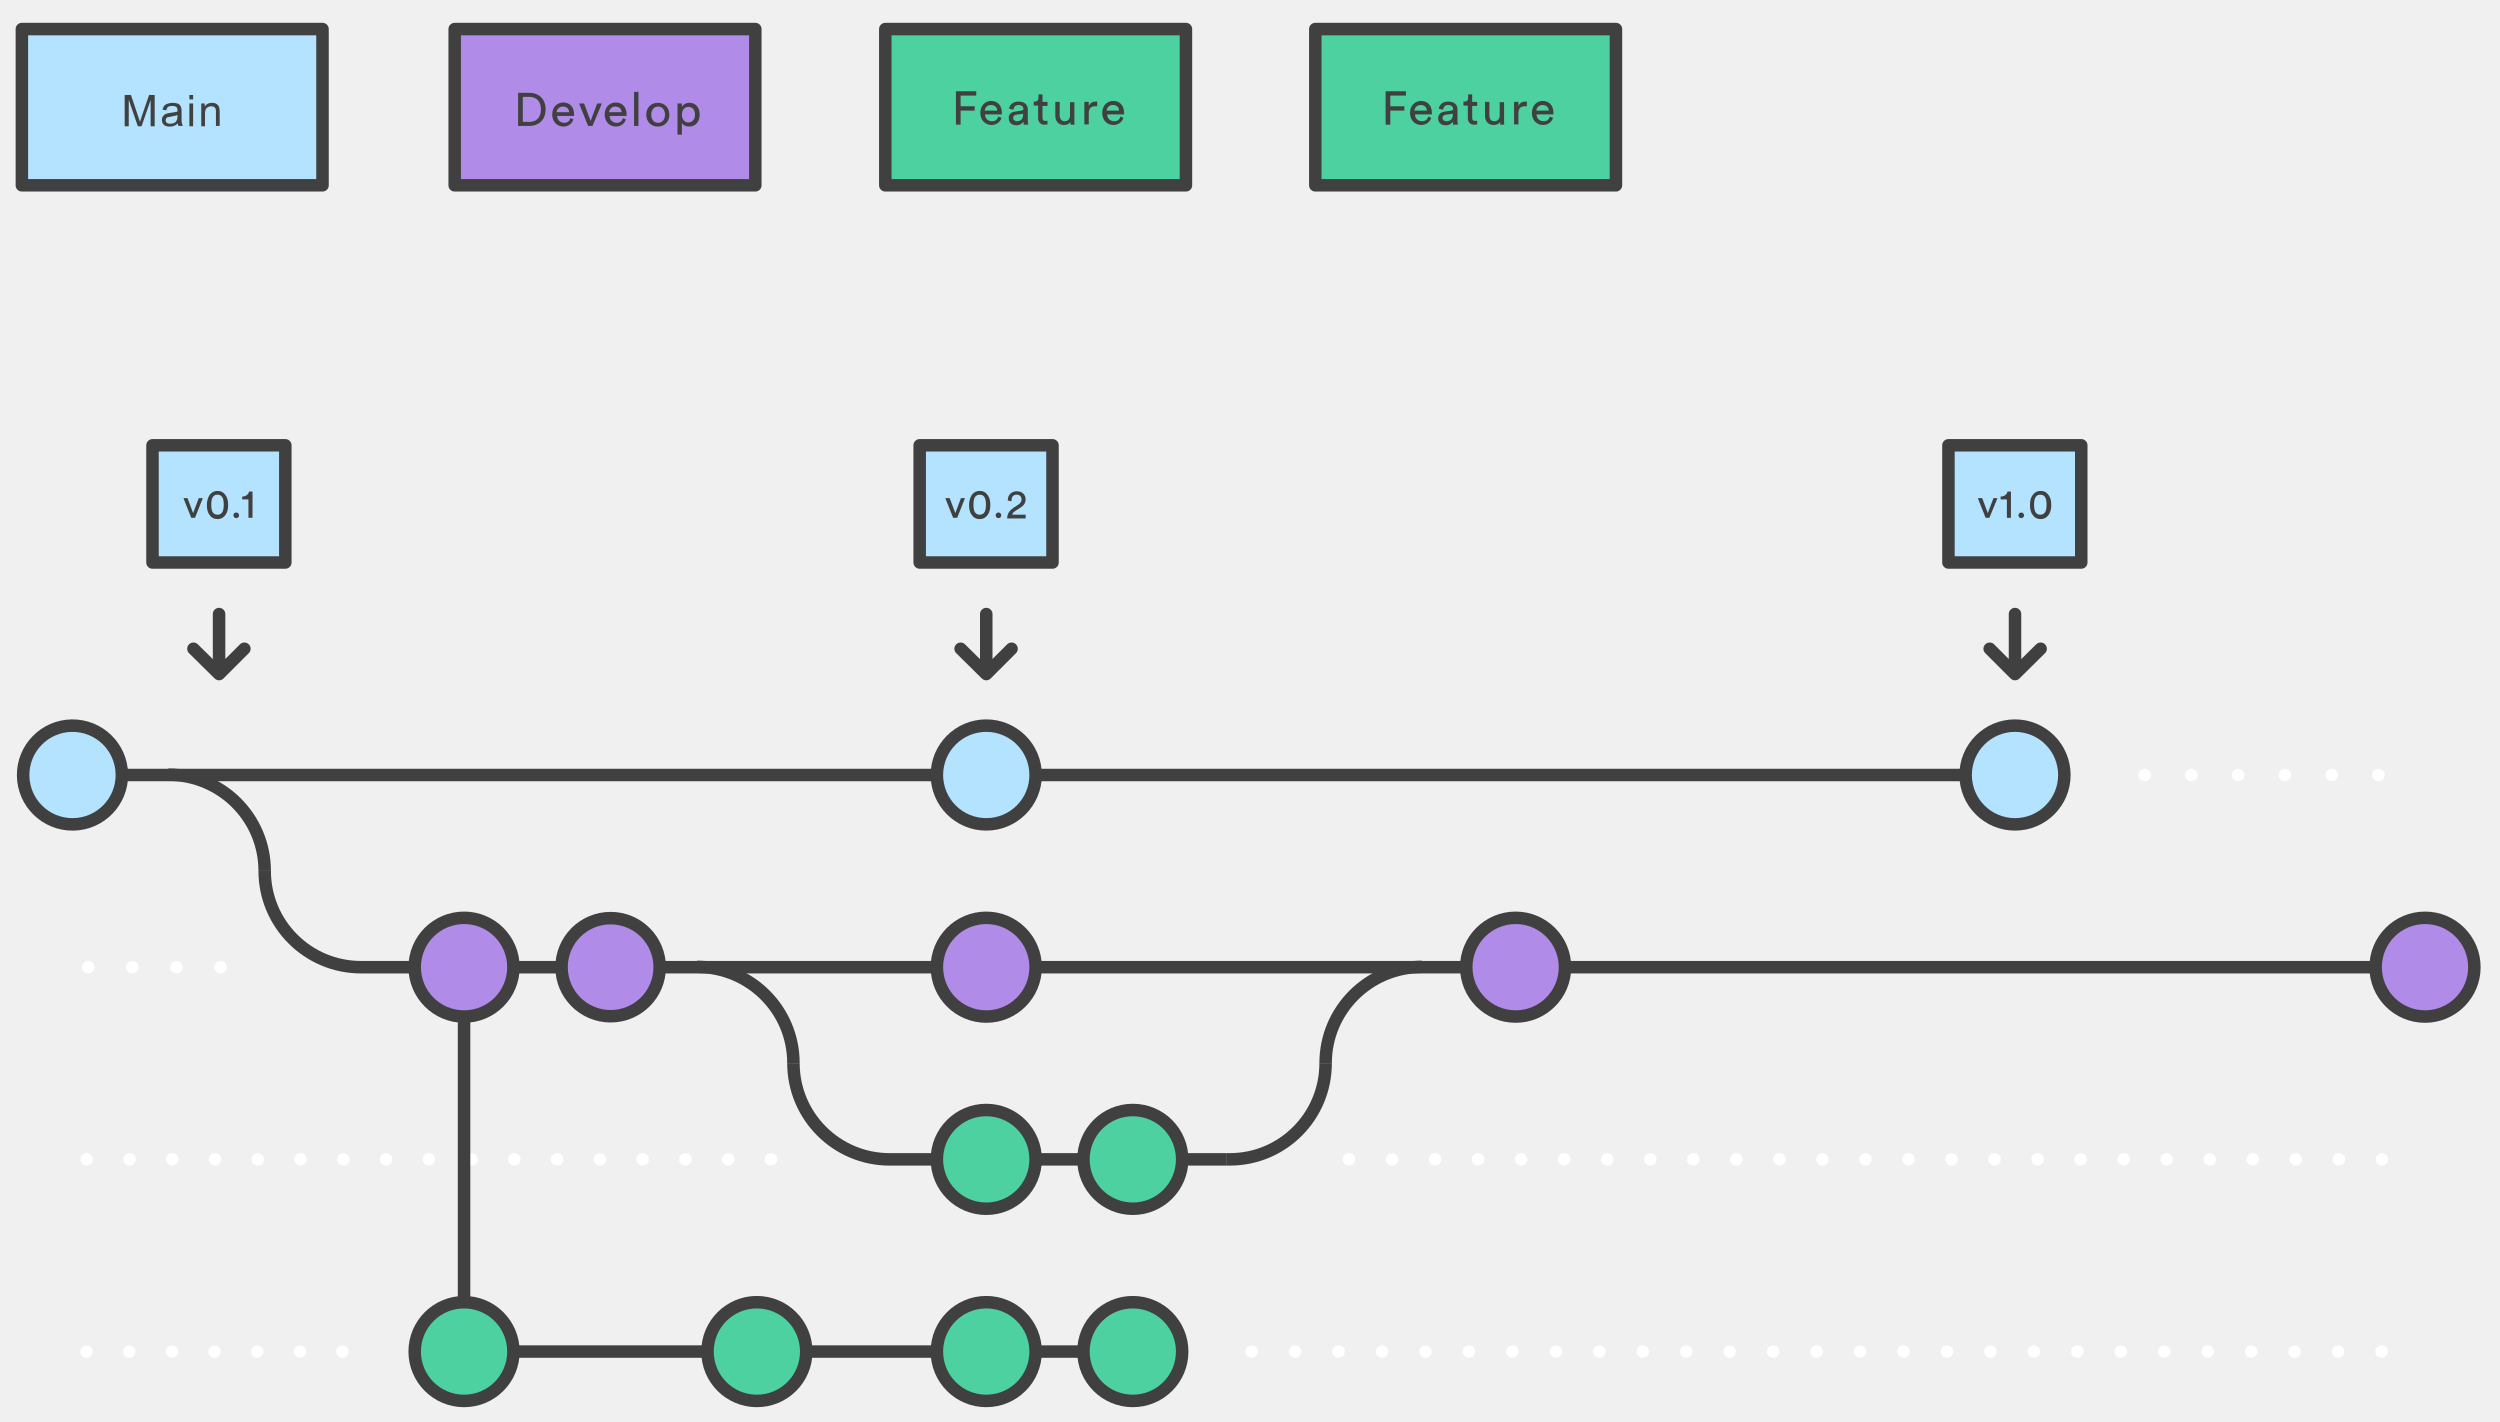
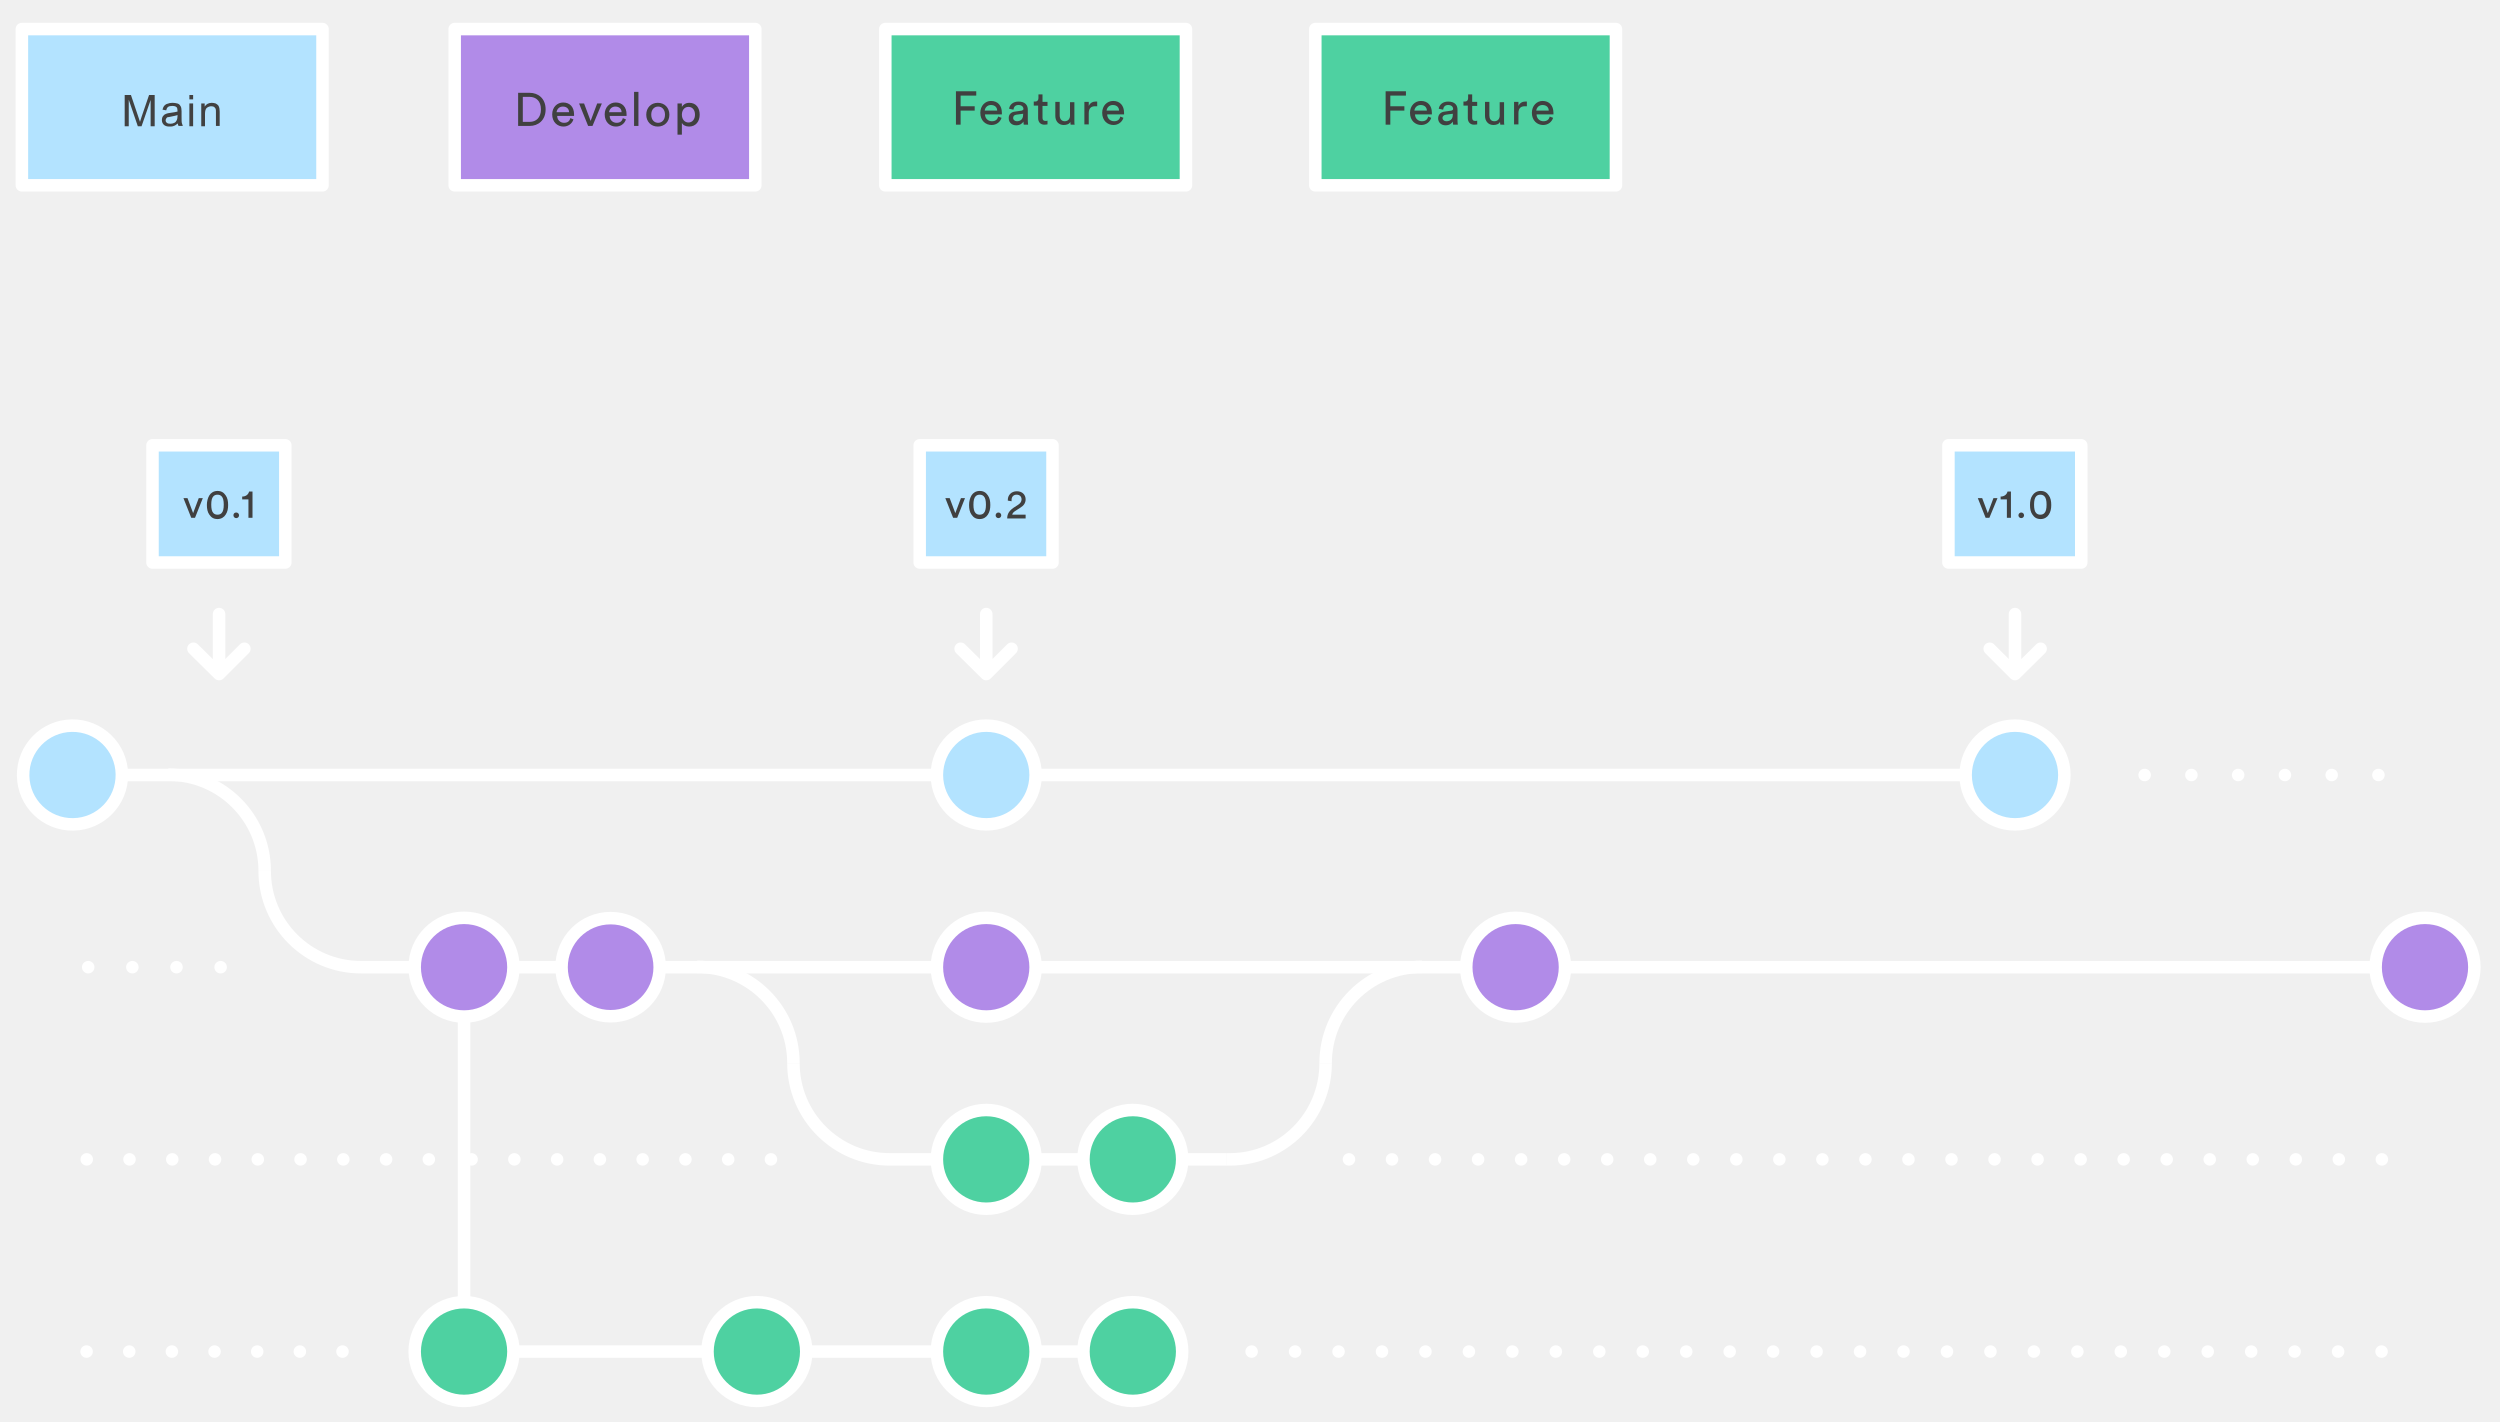
<svg xmlns="http://www.w3.org/2000/svg" version="1.1" id="Lager_1" x="0px" y="0px" viewBox="0 0 800 455" style="enable-background:new 0 0 800 455;" xml:space="preserve">
  <style type="text/css">
	.st0{fill:#404040;}
- 	.st1{fill:#B18BE8;stroke:#404040;stroke-width:4;stroke-linecap:round;stroke-linejoin:round;stroke-miterlimit:10;}
- 	.st2{fill:#4ED1A1;stroke:#404040;stroke-width:4;stroke-linecap:round;stroke-linejoin:round;stroke-miterlimit:10;}
- 	.st3{fill:none;stroke:#404040;stroke-width:4;stroke-miterlimit:10;}
- 	.st4{fill:#4ED1A1;stroke:#404040;stroke-width:4;stroke-miterlimit:10;}
- 	.st5{fill:#B18BE8;stroke:#404040;stroke-width:4;stroke-miterlimit:10;}
+ 	.st1{fill:#B18BE8;stroke:#ffffff;stroke-width:4;stroke-linecap:round;stroke-linejoin:round;stroke-miterlimit:10;}
+ 	.st2{fill:#4ED1A1;stroke:#ffffff;stroke-width:4;stroke-linecap:round;stroke-linejoin:round;stroke-miterlimit:10;}
+ 	.st3{fill:none;stroke:#ffffff;stroke-width:4;stroke-miterlimit:10;}
+ 	.st4{fill:#4ED1A1;stroke:#ffffff;stroke-width:4;stroke-miterlimit:10;}
+ 	.st5{fill:#B18BE8;stroke:#ffffff;stroke-width:4;stroke-miterlimit:10;}
	.st6{fill:none;stroke:#ffffff;stroke-width:4;stroke-linecap:round;stroke-linejoin:round;stroke-dasharray:0,14.124;}
	.st7{fill:none;stroke:#ffffff;stroke-width:4;stroke-linecap:round;stroke-linejoin:round;}
	.st8{fill:none;stroke:#ffffff;stroke-width:4;stroke-linecap:round;stroke-linejoin:round;stroke-dasharray:0,14.963;}
- 	.st9{fill:#B3E3FF;stroke:#404040;stroke-width:4;stroke-miterlimit:10;}
- 	.st10{fill:#B3E3FF;stroke:#404040;stroke-width:4;stroke-linecap:round;stroke-linejoin:round;stroke-miterlimit:10;}
- 	.st11{fill:none;stroke:#404040;stroke-width:4;stroke-linecap:round;stroke-linejoin:round;stroke-miterlimit:10;}
+ 	.st9{fill:#B3E3FF;stroke:#ffffff;stroke-width:4;stroke-miterlimit:10;}
+ 	.st10{fill:#B3E3FF;stroke:#ffffff;stroke-width:4;stroke-linecap:round;stroke-linejoin:round;stroke-miterlimit:10;}
+ 	.st11{fill:none;stroke:#ffffff;stroke-width:4;stroke-linecap:round;stroke-linejoin:round;stroke-miterlimit:10;}
	.st12{fill:none;stroke:#ffffff;stroke-width:4;stroke-linecap:round;stroke-linejoin:round;stroke-dasharray:0,13.684;}
	.st13{fill:none;stroke:#ffffff;stroke-width:4;stroke-linecap:round;stroke-linejoin:round;stroke-dasharray:0,13.772;}
	.st14{fill:none;stroke:#ffffff;stroke-width:4;stroke-linecap:round;stroke-linejoin:round;stroke-dasharray:0,13.649;}
	.st15{fill:none;stroke:#ffffff;stroke-width:4;stroke-linecap:round;stroke-linejoin:round;stroke-dasharray:0,13.907;}
	.st16{fill:#414141;}
</style>
  <path class="st0" d="M150.8,35.9h-1.6v4.3h-1.5V29.7h4c2,0,3.3,1.4,3.3,3.2c0,1.5-1,2.7-2.6,3l2.5,4.5h-1.7L150.8,35.9z M151.5,34.6  c1.2,0,2-0.7,2-1.8s-0.8-1.8-2-1.8h-2.2v3.6H151.5z M163.6,38.2c-0.4,1.3-1.6,2.3-3.2,2.3c-1.9,0-3.6-1.4-3.6-3.9  c0-2.3,1.6-3.8,3.5-3.8c2.2,0,3.5,1.5,3.5,3.8v0.5h-5.4c0,1.3,1,2.2,2.2,2.2s1.8-0.6,2-1.5L163.6,38.2z M162.2,35.9  c0-1-0.7-1.8-2-1.8c-1.2,0-1.9,0.9-2,1.8H162.2z M166.2,40.3V29.4h1.4v10.9H166.2z M177,38.2c-0.4,1.3-1.6,2.3-3.2,2.3  c-1.9,0-3.6-1.4-3.6-3.9c0-2.3,1.6-3.8,3.4-3.8c2.2,0,3.5,1.5,3.5,3.8v0.5h-5.4c0,1.3,1,2.2,2.2,2.2s1.8-0.6,2-1.5L177,38.2z   M175.6,35.9c0-1-0.7-1.8-2-1.8c-1.2,0-1.9,0.9-2,1.8H175.6z M181.4,36.2l1.9-0.3c0.4-0.1,0.6-0.3,0.6-0.5c0-0.7-0.5-1.3-1.6-1.3  c-1,0-1.5,0.6-1.6,1.5l-1.4-0.3c0.2-1.4,1.4-2.3,3-2.3c2.2,0,3,1.2,3,2.6v3.6c0,0.6,0.1,1,0.1,1.2H184c0-0.2-0.1-0.5-0.1-1  c-0.3,0.5-1,1.2-2.3,1.2c-1.5,0-2.4-1-2.4-2.2C179.2,37.1,180.1,36.3,181.4,36.2z M183.9,37.2v-0.3l-2.2,0.3c-0.6,0.1-1,0.4-1,1.1  c0,0.5,0.4,1,1.2,1C182.9,39.3,183.9,38.8,183.9,37.2z M188.8,38c0.1,0.8,0.7,1.3,1.7,1.3c0.8,0,1.2-0.4,1.2-1  c0-0.4-0.3-0.8-0.9-0.9l-1.2-0.3c-1.1-0.2-1.8-1-1.8-2c0-1.2,1.2-2.3,2.6-2.3c2,0,2.6,1.3,2.7,1.9l-1.2,0.5  c-0.1-0.4-0.4-1.2-1.5-1.2c-0.7,0-1.2,0.5-1.2,1c0,0.4,0.3,0.8,0.8,0.9l1.2,0.3c1.3,0.3,2,1.1,2,2.1s-0.9,2.2-2.6,2.2  c-2,0-2.8-1.3-2.9-2.1L188.8,38L188.8,38z M202,38.2c-0.4,1.3-1.6,2.3-3.2,2.3c-1.9,0-3.6-1.4-3.6-3.9c0-2.3,1.6-3.8,3.5-3.8  c2.2,0,3.5,1.5,3.5,3.8v0.5h-5.4c0,1.3,1,2.2,2.2,2.2s1.8-0.6,2-1.5L202,38.2z M200.5,35.9c0-1-0.7-1.8-2-1.8c-1.2,0-1.9,0.9-2,1.8  H200.5z" />
  <path class="st1" d="M145.5,9.3h96.2v50h-96.2V9.3z" />
  <path class="st0" d="M165.8,40.3V29.7h3.7c2.7,0,5.1,1.8,5.1,5.3s-2.4,5.3-5.1,5.3H165.8z M169.5,39c2,0,3.6-1.3,3.6-4s-1.6-4-3.6-4  h-2.2v8H169.5z M183.5,38.2c-0.4,1.3-1.6,2.3-3.2,2.3c-1.9,0-3.6-1.4-3.6-3.9c0-2.3,1.6-3.8,3.5-3.8c2.2,0,3.5,1.5,3.5,3.8v0.5h-5.4  c0,1.3,1,2.2,2.2,2.2s1.8-0.6,2-1.5L183.5,38.2z M182.1,35.9c0-1-0.7-1.8-2-1.8c-1.2,0-1.9,0.9-2,1.8H182.1z M189.6,40.3h-1.4  l-2.9-7.2h1.6l2.1,5.6l2.1-5.6h1.5L189.6,40.3L189.6,40.3z M200.3,38.2c-0.4,1.3-1.6,2.3-3.2,2.3c-1.9,0-3.6-1.4-3.6-3.9  c0-2.3,1.6-3.8,3.5-3.8c2.2,0,3.5,1.5,3.5,3.8v0.5h-5.4c0,1.3,1,2.2,2.2,2.2s1.8-0.6,2-1.5L200.3,38.2z M198.9,35.9  c0-1-0.7-1.8-2-1.8c-1.2,0-1.9,0.9-2,1.8H198.9z M202.9,40.3V29.4h1.4v10.9H202.9z M214.2,36.7c0,2.2-1.5,3.8-3.7,3.8  s-3.7-1.6-3.7-3.8s1.5-3.8,3.7-3.8S214.2,34.5,214.2,36.7z M212.8,36.7c0-1.7-1-2.6-2.2-2.6s-2.2,0.9-2.2,2.6c0,1.7,1,2.6,2.2,2.6  S212.8,38.4,212.8,36.7z M216.8,43.1v-10h1.4v1.1c0.4-0.7,1.2-1.3,2.4-1.3c2.2,0,3.3,1.7,3.3,3.8s-1.2,3.8-3.4,3.8  c-1.1,0-2-0.5-2.3-1.2v3.8C218.2,43.1,216.8,43.1,216.8,43.1z M220.3,34.2c-1.3,0-2.1,1.1-2.1,2.5c0,1.5,0.9,2.5,2.1,2.5  c1.3,0,2.1-1.1,2.1-2.5C222.4,35.2,221.6,34.2,220.3,34.2z" />
  <path class="st2" d="M283.3,9.3h96.2v50h-96.2V9.3z" />
  <path class="st0" d="M305.9,39.8V29.2h6.5v1.4h-5V34h4.5v1.4h-4.5v4.5h-1.5V39.8z M320.5,37.7c-0.4,1.3-1.6,2.3-3.2,2.3  c-1.9,0-3.6-1.4-3.6-3.9c0-2.3,1.6-3.8,3.4-3.8c2.2,0,3.5,1.5,3.5,3.8v0.5h-5.4c0,1.3,1,2.2,2.2,2.2s1.8-0.6,2-1.5L320.5,37.7z   M319.1,35.4c0-1-0.7-1.8-2-1.8c-1.2,0-1.9,0.9-2,1.8H319.1z M324.9,35.7l2-0.3c0.4-0.1,0.6-0.3,0.6-0.5c0-0.7-0.5-1.3-1.6-1.3  c-1,0-1.5,0.6-1.6,1.5l-1.4-0.3c0.2-1.4,1.4-2.3,3-2.3c2.2,0,3,1.2,3,2.6v3.6c0,0.6,0.1,1,0.1,1.2h-1.4c0-0.2-0.1-0.5-0.1-1  c-0.3,0.5-1,1.2-2.3,1.2c-1.5,0-2.4-1-2.4-2.2C322.7,36.6,323.6,35.8,324.9,35.7L324.9,35.7z M327.4,36.7v-0.3l-2.2,0.3  c-0.6,0.1-1,0.4-1,1.1c0,0.5,0.5,1,1.2,1C326.4,38.8,327.4,38.3,327.4,36.7z M333.6,32.6h1.6v1.3h-1.6v3.8c0,0.7,0.3,1,1,1  c0.2,0,0.4,0,0.6-0.1v1.2c-0.1,0-0.5,0.1-1,0.1c-1.2,0-2-0.8-2-2.1v-4h-1.4v-1.3h0.4c0.8,0,1.1-0.5,1.1-1.1v-1.2h1.3V32.6z   M340.4,40c-1.7,0-2.7-1.3-2.7-2.9v-4.5h1.4v4.3c0,1,0.5,1.9,1.6,1.9s1.7-0.8,1.7-1.8v-4.3h1.4v5.9c0,0.6,0,1.1,0.1,1.3h-1.3  c0-0.2-0.1-0.6-0.1-0.9C342.2,39.7,341.3,40,340.4,40z M351,34h-0.6c-1.2,0-2,0.6-2,2.2v3.6H347v-7.2h1.4v1.3  c0.5-1.1,1.4-1.4,2.2-1.4h0.5V34L351,34z M359.5,37.7c-0.4,1.3-1.6,2.3-3.2,2.3c-1.9,0-3.6-1.4-3.6-3.9c0-2.3,1.6-3.8,3.5-3.8  c2.2,0,3.5,1.5,3.5,3.8v0.5h-5.4c0,1.3,1,2.2,2.2,2.2s1.8-0.6,2-1.5L359.5,37.7z M358.1,35.4c0-1-0.7-1.8-2-1.8  c-1.2,0-1.9,0.9-2,1.8H358.1z" />
  <path class="st2" d="M420.9,9.3h96.2v50h-96.2L420.9,9.3z" />
  <path class="st0" d="M443.4,39.8V29.2h6.5v1.4h-5V34h4.5v1.4h-4.5v4.5h-1.5V39.8z M458,37.7c-0.4,1.3-1.6,2.3-3.2,2.3  c-1.9,0-3.6-1.4-3.6-3.9c0-2.3,1.6-3.8,3.5-3.8c2.2,0,3.5,1.5,3.5,3.8v0.5h-5.4c0,1.3,1,2.2,2.2,2.2s1.8-0.6,2-1.5L458,37.7z   M456.6,35.4c0-1-0.7-1.8-2-1.8c-1.2,0-1.9,0.9-2,1.8H456.6z M462.4,35.7l2-0.3c0.4-0.1,0.6-0.3,0.6-0.5c0-0.7-0.5-1.3-1.6-1.3  c-1,0-1.5,0.6-1.6,1.5l-1.4-0.3c0.2-1.4,1.4-2.3,3-2.3c2.2,0,3,1.2,3,2.6v3.6c0,0.6,0.1,1,0.1,1.2H465c0-0.2-0.1-0.5-0.1-1  c-0.3,0.5-1,1.2-2.3,1.2c-1.5,0-2.4-1-2.4-2.2C460.2,36.6,461.1,35.8,462.4,35.7L462.4,35.7z M464.9,36.7v-0.3l-2.2,0.3  c-0.6,0.1-1.1,0.4-1.1,1.1c0,0.5,0.5,1,1.2,1C463.9,38.8,464.9,38.3,464.9,36.7z M471.1,32.6h1.6v1.3h-1.6v3.8c0,0.7,0.3,1,1,1  c0.2,0,0.4,0,0.6-0.1v1.2c-0.1,0-0.5,0.1-1,0.1c-1.2,0-2-0.8-2-2.1v-4h-1.4v-1.3h0.4c0.8,0,1.1-0.5,1.1-1.1v-1.2h1.3V32.6z   M477.9,40c-1.7,0-2.7-1.3-2.7-2.9v-4.5h1.4v4.3c0,1,0.4,1.9,1.6,1.9c1.1,0,1.7-0.8,1.7-1.8v-4.3h1.4v5.9c0,0.6,0,1.1,0.1,1.3h-1.3  c0-0.2-0.1-0.6-0.1-0.9C479.7,39.7,478.8,40,477.9,40z M488.5,34h-0.6c-1.2,0-2,0.6-2,2.2v3.6h-1.4v-7.2h1.4v1.3  c0.5-1.1,1.4-1.4,2.2-1.4h0.5V34L488.5,34z M497,37.7c-0.4,1.3-1.6,2.3-3.2,2.3c-1.9,0-3.6-1.4-3.6-3.9c0-2.3,1.6-3.8,3.4-3.8  c2.2,0,3.5,1.5,3.5,3.8v0.5h-5.4c0,1.3,1,2.2,2.2,2.2s1.8-0.6,2-1.5L497,37.7z M495.6,35.4c0-1-0.7-1.8-2-1.8c-1.2,0-1.9,0.9-2,1.8  H495.6z" />
  <path class="st3" d="M424.2,340.2c0-17,13.8-30.8,30.8-30.8" />
  <path class="st3" d="M253.9,340.2c0-17-13.8-30.8-30.8-30.8 M164.3,432.5h213.9" />
  <circle class="st4" cx="315.6" cy="432.5" r="15.8" />
  <circle class="st4" cx="362.5" cy="432.5" r="15.8" />
  <circle class="st4" cx="242.2" cy="432.5" r="15.8" />
  <path class="st3" d="M776,309.5H179.6" />
  <circle class="st5" cx="485" cy="309.5" r="15.8" />
  <circle class="st5" cx="315.6" cy="309.5" r="15.8" />
  <circle class="st5" cx="776" cy="309.5" r="15.8" />
  <path class="st3" d="M253.9,340.2c0,17,13.8,30.8,30.8,30.8h107.9" />
  <circle class="st4" cx="315.6" cy="371" r="15.8" />
  <circle class="st4" cx="362.5" cy="371" r="15.8" />
  <path class="st3" d="M392.6,371h0.9c17,0,30.7-13.8,30.7-30.8" />
  <path class="st6" d="M70.6,309.5H21.1" />
  <path class="st7" d="M776,248" />
  <path class="st8" d="M761.1,248h-82.3" />
  <path class="st3" d="M84.7,278.7c0-17-13.8-30.8-30.8-30.8" />
  <circle class="st4" cx="148.5" cy="432.5" r="15.8" />
  <path class="st3" d="M644.8,248H39" />
  <ellipse transform="matrix(0.9999 -1.514629e-02 1.514629e-02 0.9999 -3.7536 0.3798)" class="st9" cx="23.2" cy="248" rx="15.8" ry="15.8" />
  <circle class="st9" cx="315.6" cy="248" r="15.8" />
  <circle class="st9" cx="644.8" cy="248" r="15.8" />
  <path class="st10" d="M48.8,142.5h42.5V180H48.8L48.8,142.5z" />
  <path class="st0" d="M62.4,165.7h-1.2l-2.5-6.3H60l1.8,4.8l1.8-4.8h1.3L62.4,165.7z M67,158.5c0.5-0.8,1.4-1.4,2.6-1.4  s2,0.5,2.6,1.4c0.6,0.8,0.8,1.9,0.8,3.1s-0.2,2.2-0.8,3.1c-0.5,0.8-1.4,1.4-2.6,1.4s-2-0.5-2.6-1.4c-0.6-0.8-0.8-1.9-0.8-3.1  S66.5,159.3,67,158.5z M68.3,164.2c0.3,0.3,0.7,0.5,1.3,0.5s1-0.2,1.3-0.5c0.5-0.5,0.7-1.4,0.7-2.7s-0.2-2.2-0.7-2.7  c-0.3-0.3-0.7-0.5-1.3-0.5s-1,0.2-1.3,0.5c-0.5,0.5-0.7,1.4-0.7,2.7S67.8,163.7,68.3,164.2z M75.6,164c0.5,0,0.9,0.4,0.9,0.9  s-0.4,0.9-0.9,0.9s-0.9-0.4-0.9-0.9S75,164,75.6,164z M79.5,165.7v-5.9h-2v-0.9c1.2,0,2-0.7,2.2-1.6h1.1v8.4  C80.8,165.7,79.5,165.7,79.5,165.7z" />
  <path class="st11" d="M70.1,214.1v-17.6 M78.2,207.6l-8.1,8.1l-8.2-8.1" />
  <path class="st10" d="M294.3,142.5h42.5V180h-42.5V142.5z" />
  <path class="st0" d="M306.3,165.7H305l-2.5-6.3h1.4l1.8,4.8l1.8-4.8h1.3L306.3,165.7L306.3,165.7z M310.9,158.5  c0.5-0.8,1.4-1.4,2.6-1.4s2,0.5,2.6,1.4c0.6,0.8,0.8,1.9,0.8,3.1s-0.2,2.2-0.8,3.1c-0.5,0.8-1.4,1.4-2.6,1.4s-2-0.5-2.6-1.4  c-0.6-0.8-0.8-1.9-0.8-3.1S310.4,159.3,310.9,158.5z M312.2,164.2c0.3,0.3,0.7,0.5,1.3,0.5s1-0.2,1.3-0.5c0.5-0.5,0.7-1.4,0.7-2.7  s-0.2-2.2-0.7-2.7c-0.3-0.3-0.7-0.5-1.3-0.5s-1,0.2-1.3,0.5c-0.5,0.5-0.7,1.4-0.7,2.7S311.7,163.7,312.2,164.2z M319.5,164  c0.5,0,0.9,0.4,0.9,0.9s-0.4,0.9-0.9,0.9s-0.9-0.4-0.9-0.9S319,164,319.5,164z M322.5,160.2v-0.3c0-1.4,1.1-2.7,2.9-2.7  s2.8,1.2,2.8,2.6c0,1.1-0.6,2-1.6,2.6l-1.7,1.1c-0.5,0.3-0.9,0.7-1,1.2h4.3v1.2h-5.9c0-1.4,0.6-2.4,2-3.4l1.4-0.9  c0.8-0.5,1.2-1.1,1.2-1.8c0-0.8-0.5-1.5-1.6-1.5s-1.6,0.8-1.6,1.7v0.4L322.5,160.2L322.5,160.2z" />
  <path class="st11" d="M315.6,214.1v-17.6 M323.7,207.6l-8.1,8.1l-8.2-8.1" />
  <path class="st10" d="M623.5,142.5H666V180h-42.5V142.5z" />
  <path class="st0" d="M636.6,165.7h-1.2l-2.5-6.3h1.4l1.8,4.8l1.8-4.8h1.3L636.6,165.7z M642.2,165.7v-5.9h-2v-0.9  c1.2,0,2-0.7,2.2-1.6h1.1v8.4H642.2z M646.8,164c0.5,0,0.9,0.4,0.9,0.9s-0.4,0.9-0.9,0.9s-0.9-0.4-0.9-0.9S646.3,164,646.8,164z   M650.4,158.5c0.5-0.8,1.4-1.4,2.6-1.4s2,0.5,2.6,1.4c0.6,0.8,0.8,1.9,0.8,3.1s-0.2,2.2-0.8,3.1c-0.5,0.8-1.4,1.4-2.6,1.4  s-2-0.5-2.6-1.4c-0.6-0.8-0.8-1.9-0.8-3.1S649.8,159.3,650.4,158.5z M651.6,164.2c0.3,0.3,0.7,0.5,1.3,0.5s1-0.2,1.3-0.5  c0.5-0.5,0.7-1.4,0.7-2.7s-0.2-2.2-0.7-2.7c-0.3-0.3-0.7-0.5-1.3-0.5s-1,0.2-1.3,0.5c-0.5,0.5-0.7,1.4-0.7,2.7  S651.1,163.7,651.6,164.2z" />
  <path class="st11" d="M644.8,214.1v-17.6 M653,207.6l-8.2,8.1l-8.1-8.1" />
  <path class="st12" d="M246.7,371H20.9" />
  <path class="st7" d="M776,371" />
  <path class="st13" d="M762.2,371H424.8" />
  <path class="st7" d="M123.3,432.5" />
  <path class="st14" d="M109.6,432.5H20.9" />
  <path class="st7" d="M776,432.5" />
  <path class="st15" d="M762.1,432.5H393.6" />
  <path class="st3" d="M84.7,278.7c0,17,13.8,30.8,30.8,30.8h95.7" />
  <circle class="st5" cx="195.4" cy="309.5" r="15.7" />
  <circle class="st5" cx="148.5" cy="309.5" r="15.8" />
  <path class="st3" d="M148.5,325.2v91.5" />
  <g>
    <path class="st10" d="M7,9.3h96.2v50H7V9.3z" />
    <g>
      <path class="st16" d="M39.9,40.4v-10h2l2.4,7.1c0.2,0.7,0.4,1.2,0.5,1.5c0.1-0.4,0.3-0.9,0.5-1.6l2.4-7h1.8v10h-1.3V32l-2.9,8.4    h-1.2l-2.9-8.5v8.5H39.9z" />
      <path class="st16" d="M56.9,39.5c-0.5,0.4-0.9,0.7-1.3,0.8c-0.4,0.2-0.9,0.2-1.4,0.2c-0.8,0-1.4-0.2-1.8-0.6s-0.6-0.9-0.6-1.5    c0-0.4,0.1-0.7,0.2-1c0.2-0.3,0.4-0.5,0.6-0.7c0.3-0.2,0.6-0.3,0.9-0.4c0.2-0.1,0.6-0.1,1.1-0.2c1-0.1,1.7-0.3,2.2-0.4    c0-0.2,0-0.3,0-0.3c0-0.5-0.1-0.9-0.3-1.1c-0.3-0.3-0.8-0.4-1.4-0.4s-1,0.1-1.3,0.3c-0.3,0.2-0.5,0.6-0.6,1.1L52,35.1    c0.1-0.5,0.3-0.9,0.5-1.2c0.3-0.3,0.6-0.6,1.1-0.7c0.5-0.2,1-0.3,1.6-0.3s1.1,0.1,1.5,0.2s0.7,0.3,0.9,0.6    c0.2,0.2,0.3,0.5,0.4,0.8c0,0.2,0.1,0.6,0.1,1.1v1.6c0,1.1,0,1.9,0.1,2.2c0.1,0.3,0.2,0.6,0.3,0.9h-1.3    C57,40.2,56.9,39.9,56.9,39.5z M56.8,36.8c-0.4,0.2-1.1,0.3-2,0.5c-0.5,0.1-0.9,0.2-1.1,0.2s-0.4,0.2-0.5,0.4S53,38.3,53,38.5    c0,0.3,0.1,0.6,0.4,0.8c0.2,0.2,0.6,0.3,1.1,0.3s0.9-0.1,1.3-0.3c0.4-0.2,0.6-0.5,0.8-0.9c0.1-0.3,0.2-0.7,0.2-1.2L56.8,36.8    L56.8,36.8z" />
      <path class="st16" d="M60.6,31.8v-1.4h1.2v1.4H60.6z M60.6,40.4v-7.3h1.2v7.3H60.6z" />
      <path class="st16" d="M64.4,40.4v-7.3h1.1v1c0.5-0.8,1.3-1.2,2.3-1.2c0.4,0,0.8,0.1,1.2,0.2c0.4,0.2,0.6,0.4,0.8,0.6    c0.2,0.2,0.3,0.6,0.4,0.9c0,0.2,0.1,0.6,0.1,1.2v4.5h-1.2v-4.4c0-0.5,0-0.9-0.1-1.1s-0.3-0.4-0.5-0.6C68.3,34.1,68,34,67.6,34    c-0.5,0-1,0.2-1.4,0.5s-0.6,1-0.6,1.9v4H64.4z" />
    </g>
  </g>
</svg>
